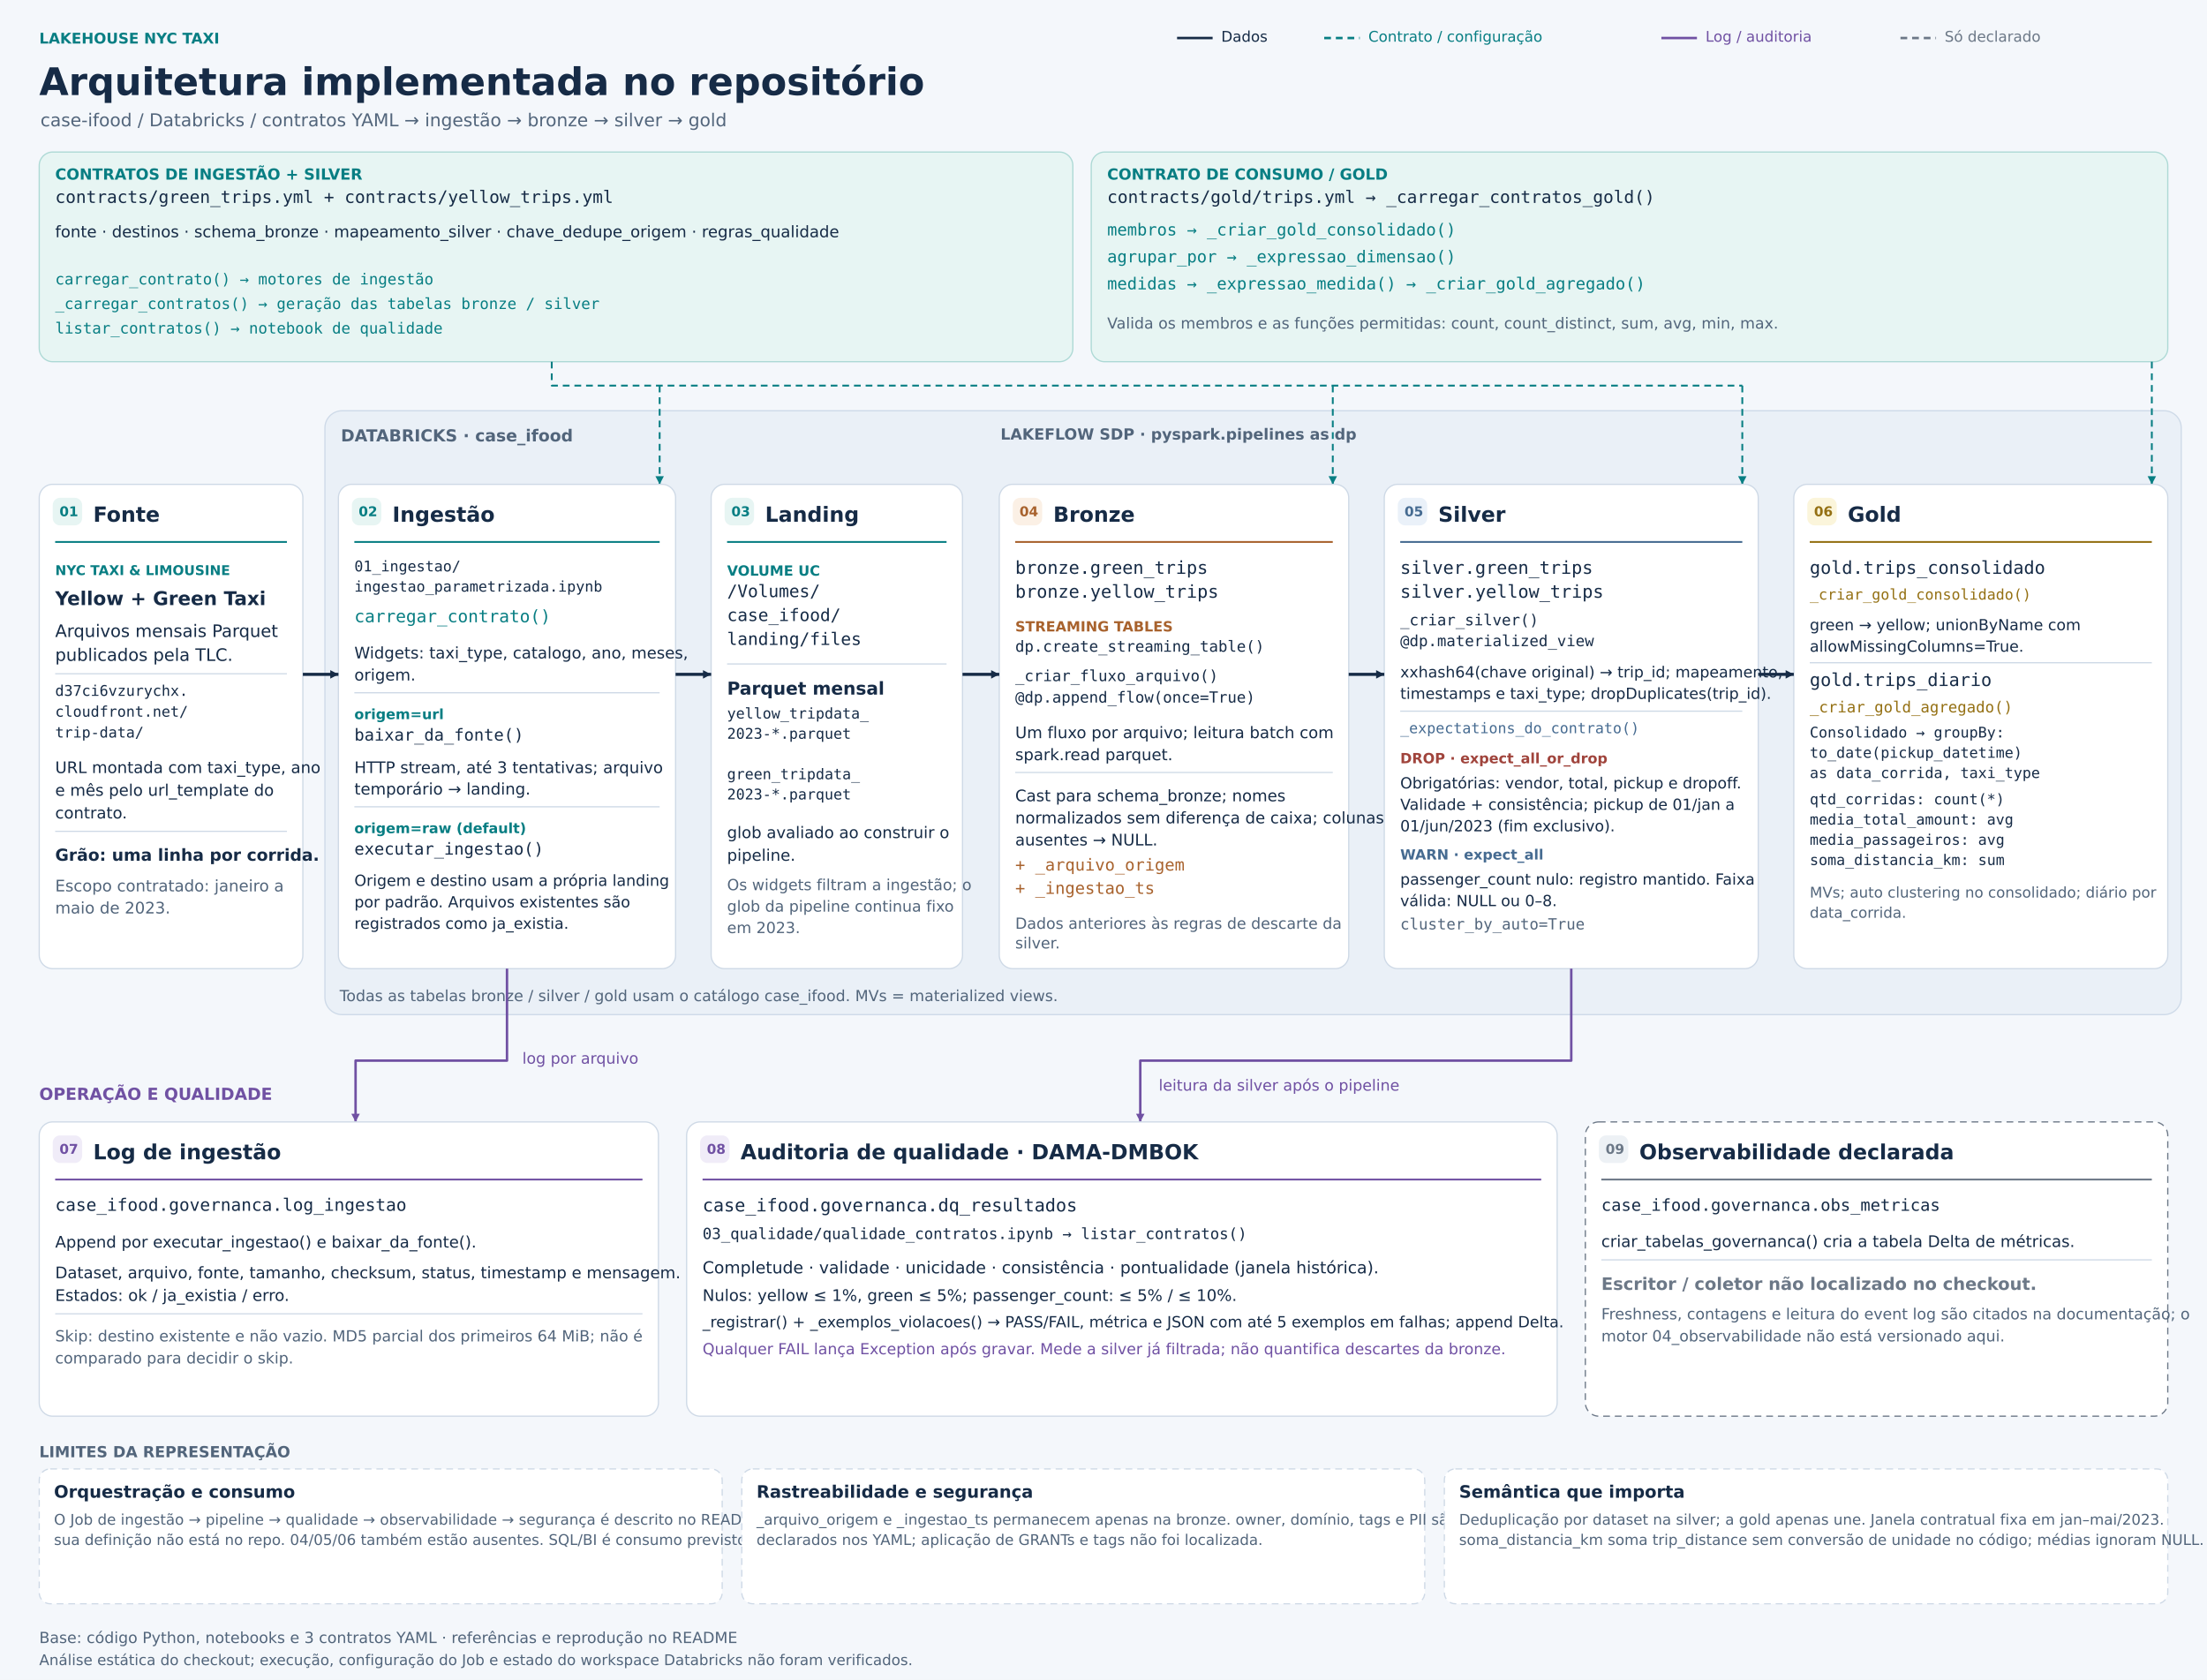
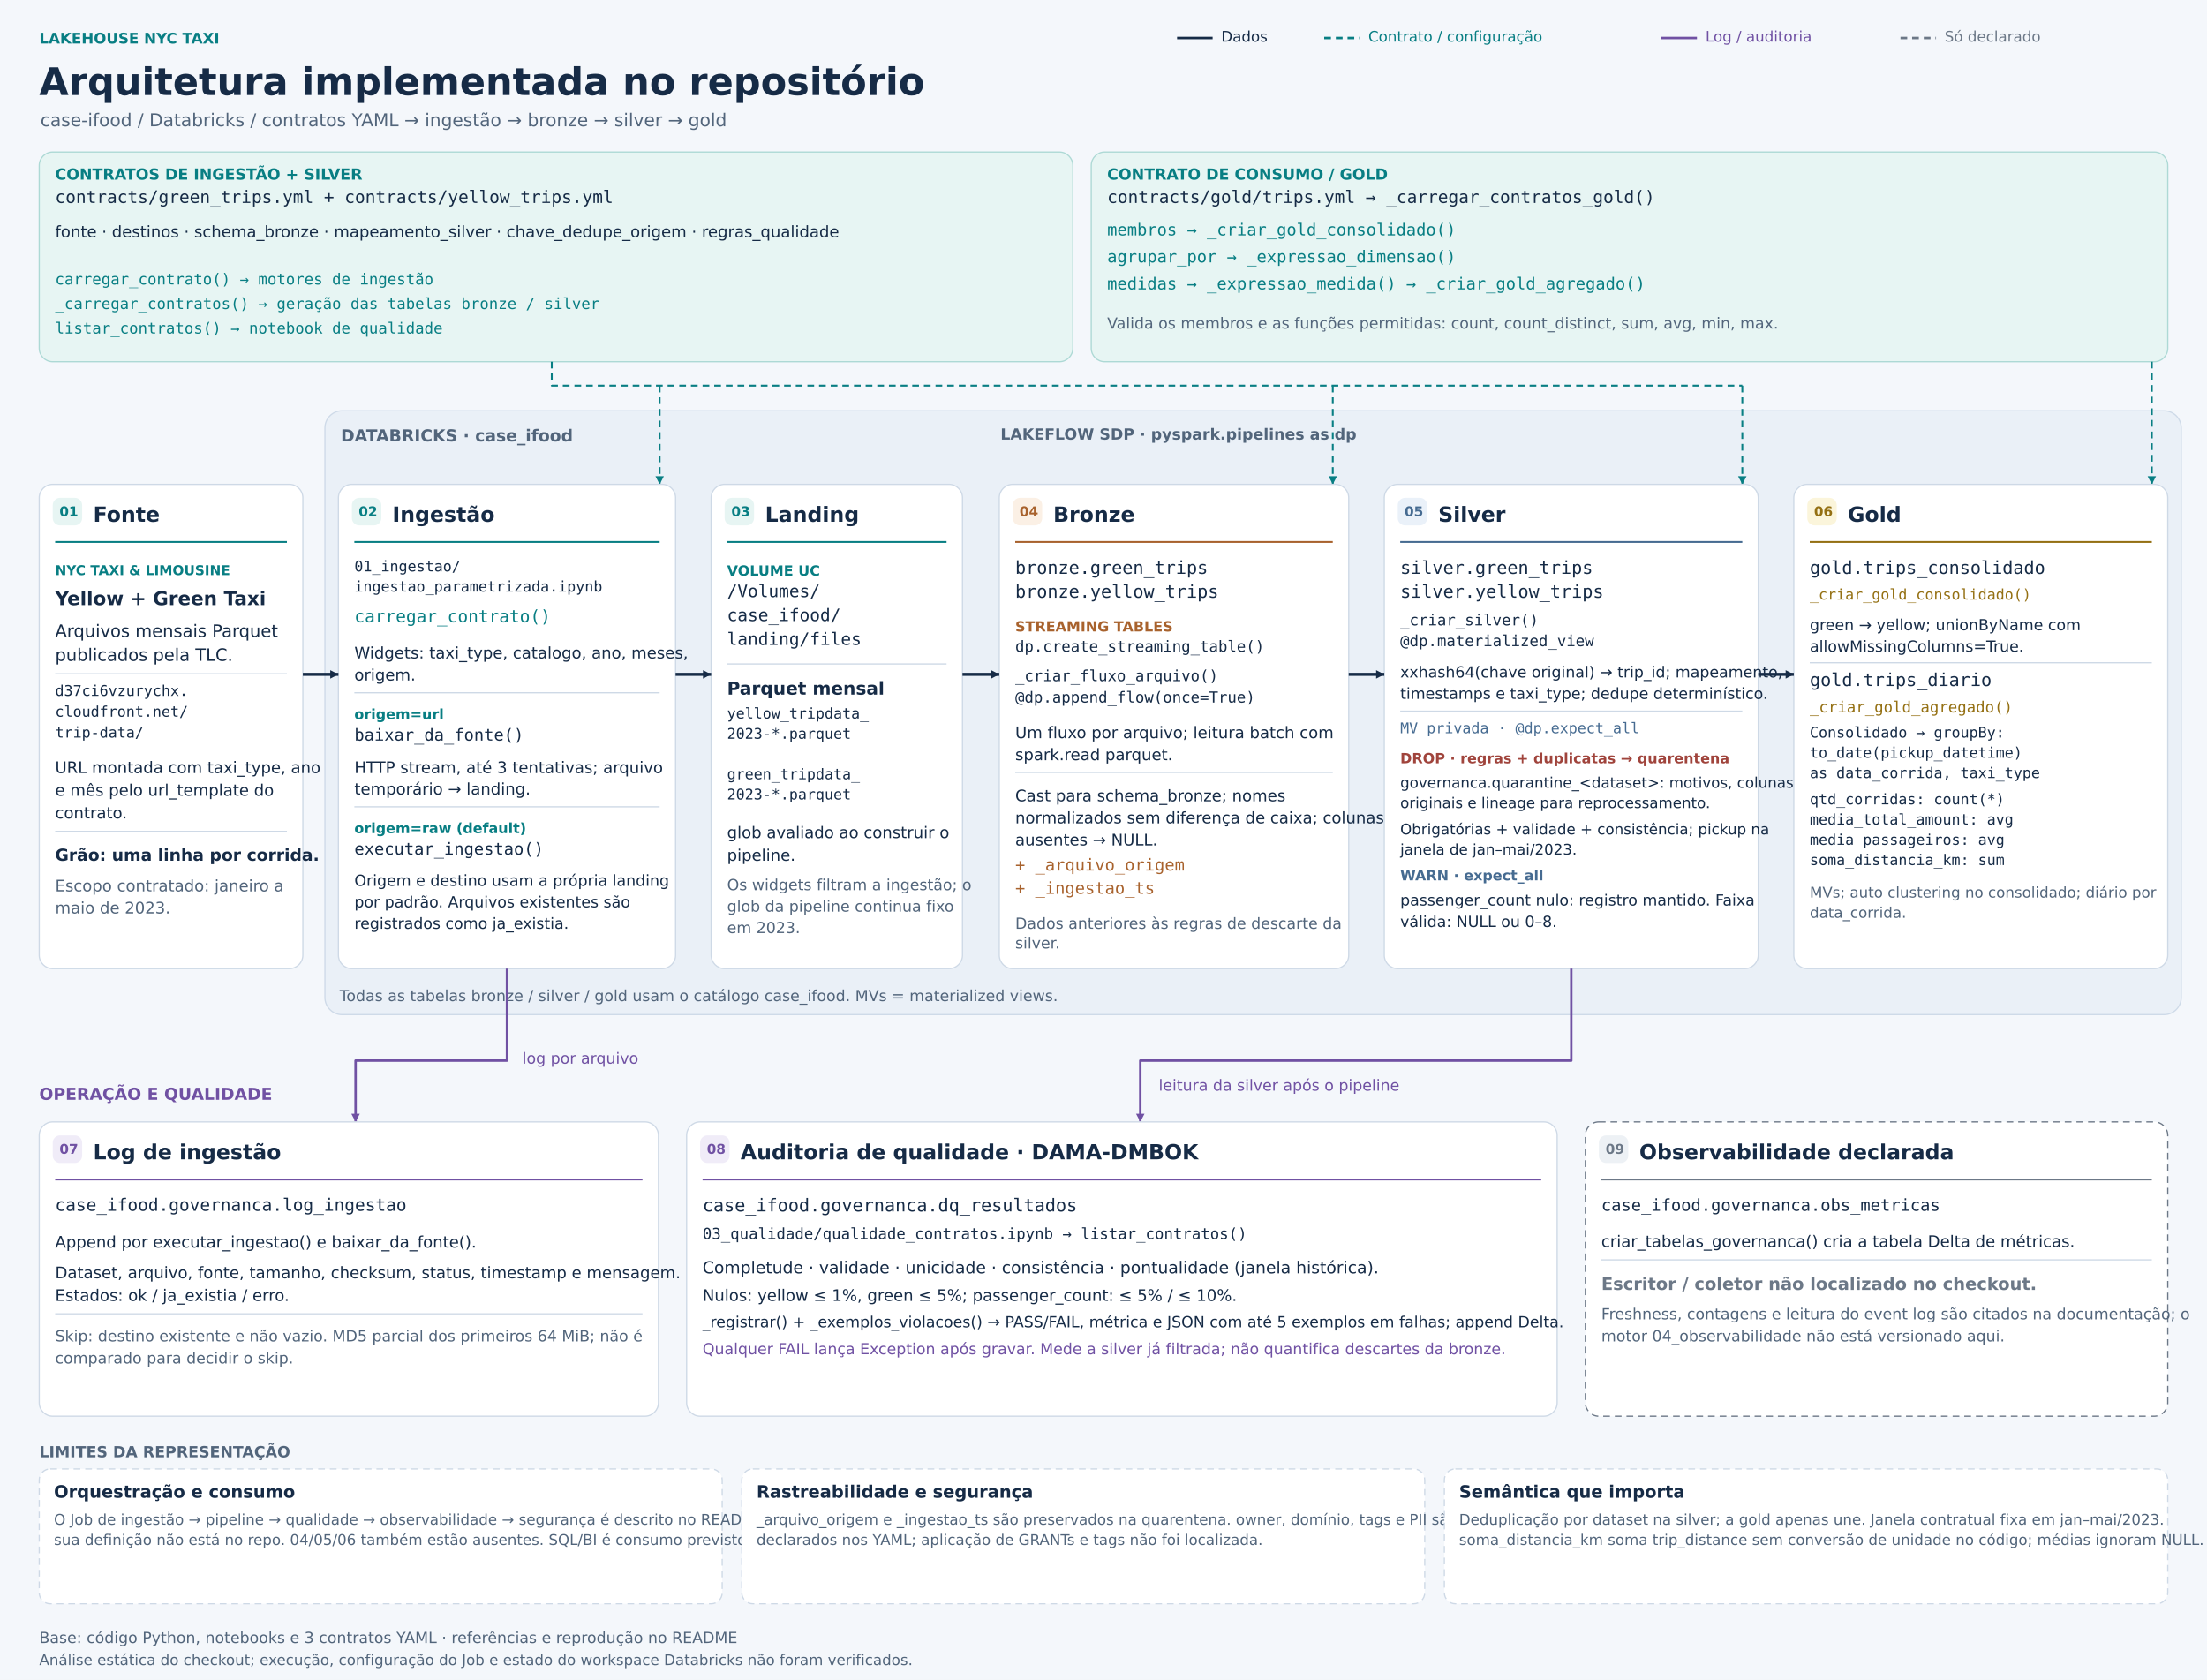
<svg xmlns="http://www.w3.org/2000/svg" width="3600" height="2740" viewBox="0 0 3600 2740" role="img" aria-labelledby="title desc">
  <rect width="3600" height="2740" fill="#F4F7FB" />
  <text x="64" y="71" font-family="'Segoe UI', 'DejaVu Sans', sans-serif" font-size="24" font-weight="700" fill="#087E83">LAKEHOUSE NYC TAXI</text>
  <text x="64" y="155" font-family="'Segoe UI', 'DejaVu Sans', sans-serif" font-size="62" font-weight="700" fill="#162B46">Arquitetura implementada no repositório</text>
  <text x="66" y="206" font-family="'Segoe UI', 'DejaVu Sans', sans-serif" font-size="29" font-weight="400" fill="#52657B">case-ifood  /  Databricks  /  contratos YAML → ingestão → bronze → silver → gold</text>
  <polyline points="1920,62 1978,62" fill="none" stroke="#162B46" stroke-width="4" stroke-linejoin="round" />
  <text x="1992" y="68" font-family="'Segoe UI', 'DejaVu Sans', sans-serif" font-size="24" font-weight="400" fill="#162B46">Dados</text>
  <polyline points="2160,62 2218,62" fill="none" stroke="#087E83" stroke-width="4" stroke-linejoin="round" stroke-dasharray="11 8" />
  <text x="2232" y="68" font-family="'Segoe UI', 'DejaVu Sans', sans-serif" font-size="24" font-weight="400" fill="#087E83">Contrato / configuração</text>
  <polyline points="2710,62 2768,62" fill="none" stroke="#7051A3" stroke-width="4" stroke-linejoin="round" />
  <text x="2782" y="68" font-family="'Segoe UI', 'DejaVu Sans', sans-serif" font-size="24" font-weight="400" fill="#7051A3">Log / auditoria</text>
  <polyline points="3100,62 3158,62" fill="none" stroke="#6C7887" stroke-width="4" stroke-linejoin="round" stroke-dasharray="11 8" />
  <text x="3172" y="68" font-family="'Segoe UI', 'DejaVu Sans', sans-serif" font-size="24" font-weight="400" fill="#6C7887">Só declarado</text>
  <rect x="64" y="248" width="1686" height="342" rx="22" fill="#E7F5F3" stroke="#ADD9D5" stroke-width="2" />
  <rect x="1780" y="248" width="1756" height="342" rx="22" fill="#E7F5F3" stroke="#ADD9D5" stroke-width="2" />
  <text x="90" y="293" font-family="'Segoe UI', 'DejaVu Sans', sans-serif" font-size="25" font-weight="700" fill="#087E83">CONTRATOS DE INGESTÃO + SILVER</text>
  <text x="90" y="331" font-family="Consolas, 'DejaVu Sans Mono', monospace" font-size="28" font-weight="400" fill="#162B46">contracts/green_trips.yml  +  contracts/yellow_trips.yml</text>
  <text x="90" y="387" font-family="'Segoe UI', 'DejaVu Sans', sans-serif" font-size="26" font-weight="400" fill="#162B46">fonte · destinos · schema_bronze · mapeamento_silver · chave_dedupe_origem · regras_qualidade</text>
  <text x="90" y="464" font-family="Consolas, 'DejaVu Sans Mono', monospace" font-size="25" font-weight="400" fill="#087E83">carregar_contrato() → motores de ingestão</text>
  <text x="90" y="504" font-family="Consolas, 'DejaVu Sans Mono', monospace" font-size="25" font-weight="400" fill="#087E83">_carregar_contratos() → geração das tabelas bronze / silver</text>
  <text x="90" y="544" font-family="Consolas, 'DejaVu Sans Mono', monospace" font-size="25" font-weight="400" fill="#087E83">listar_contratos() → notebook de qualidade</text>
  <text x="1806" y="293" font-family="'Segoe UI', 'DejaVu Sans', sans-serif" font-size="25" font-weight="700" fill="#087E83">CONTRATO DE CONSUMO / GOLD</text>
  <text x="1806" y="331" font-family="Consolas, 'DejaVu Sans Mono', monospace" font-size="28" font-weight="400" fill="#162B46">contracts/gold/trips.yml → _carregar_contratos_gold()</text>
  <text x="1806" y="384" font-family="Consolas, 'DejaVu Sans Mono', monospace" font-size="27" font-weight="400" fill="#087E83">membros → _criar_gold_consolidado()</text>
  <text x="1806" y="428" font-family="Consolas, 'DejaVu Sans Mono', monospace" font-size="27" font-weight="400" fill="#087E83">agrupar_por → _expressao_dimensao()</text>
  <text x="1806" y="472" font-family="Consolas, 'DejaVu Sans Mono', monospace" font-size="27" font-weight="400" fill="#087E83">medidas → _expressao_medida() → _criar_gold_agregado()</text>
  <text x="1806" y="536" font-family="'Segoe UI', 'DejaVu Sans', sans-serif" font-size="25" font-weight="400" fill="#52657B">Valida os membros e as funções permitidas: count, count_distinct, sum, avg, min, max.</text>
  <rect x="530" y="670" width="3028" height="985" rx="28" fill="#EAF0F7" stroke="#CEDAE8" stroke-width="2" />
  <text x="556" y="720" font-family="'Segoe UI', 'DejaVu Sans', sans-serif" font-size="27" font-weight="700" fill="#52657B">DATABRICKS  ·  case_ifood</text>
  <text x="1632" y="717" font-family="'Segoe UI', 'DejaVu Sans', sans-serif" font-size="25" font-weight="700" fill="#52657B">LAKEFLOW SDP  ·  pyspark.pipelines as dp</text>
  <polyline points="900,590 900,629 2842,629" fill="none" stroke="#087E83" stroke-width="3" stroke-linejoin="round" stroke-dasharray="11 8" />
  <polyline points="1076,629 1076,790" fill="none" stroke="#087E83" stroke-width="3" stroke-linejoin="round" stroke-dasharray="11 8" />
  <polygon points="1076,790 1069.073,776.695 1082.927,776.695" fill="#087E83" />
  <polyline points="2174,629 2174,790" fill="none" stroke="#087E83" stroke-width="3" stroke-linejoin="round" stroke-dasharray="11 8" />
  <polygon points="2174,790 2167.073,776.695 2180.927,776.695" fill="#087E83" />
  <polyline points="2842,629 2842,790" fill="none" stroke="#087E83" stroke-width="3" stroke-linejoin="round" stroke-dasharray="11 8" />
  <polygon points="2842,790 2835.073,776.695 2848.927,776.695" fill="#087E83" />
  <polyline points="3510,590 3510,790" fill="none" stroke="#087E83" stroke-width="3" stroke-linejoin="round" stroke-dasharray="11 8" />
  <polygon points="3510,790 3503.073,776.695 3516.927,776.695" fill="#087E83" />
  <rect x="64" y="790" width="430" height="790" rx="22" fill="#FFFFFF" stroke="#CED9E6" stroke-width="2" />
  <rect x="86" y="812" width="48" height="45" rx="12" fill="#E7F5F3" stroke="none" stroke-width="2" />
  <text x="97" y="842" font-family="'Segoe UI', 'DejaVu Sans', sans-serif" font-size="22" font-weight="700" fill="#087E83">01</text>
  <text x="152" y="851" font-family="'Segoe UI', 'DejaVu Sans', sans-serif" font-size="34" font-weight="700" fill="#162B46">Fonte</text>
  <polyline points="90,884 468,884" fill="none" stroke="#087E83" stroke-width="3" stroke-linejoin="round" />
  <text x="90" y="938" font-family="'Segoe UI', 'DejaVu Sans', sans-serif" font-size="22" font-weight="700" fill="#087E83">NYC TAXI &amp; LIMOUSINE</text>
  <text x="90" y="987" font-family="'Segoe UI', 'DejaVu Sans', sans-serif" font-size="31" font-weight="700" fill="#162B46">Yellow + Green Taxi</text>
  <text x="90" y="1039" font-family="'Segoe UI', 'DejaVu Sans', sans-serif" font-size="28" font-weight="400" fill="#162B46">Arquivos mensais Parquet</text>
  <text x="90" y="1078" font-family="'Segoe UI', 'DejaVu Sans', sans-serif" font-size="28" font-weight="400" fill="#162B46">publicados pela TLC.</text>
  <polyline points="90,1099 468,1099" fill="none" stroke="#CED9E6" stroke-width="2" stroke-linejoin="round" />
  <text x="90" y="1135" font-family="Consolas, 'DejaVu Sans Mono', monospace" font-size="24" font-weight="400" fill="#162B46">d37ci6vzurychx.</text>
  <text x="90" y="1169" font-family="Consolas, 'DejaVu Sans Mono', monospace" font-size="24" font-weight="400" fill="#162B46">cloudfront.net/</text>
  <text x="90" y="1203" font-family="Consolas, 'DejaVu Sans Mono', monospace" font-size="24" font-weight="400" fill="#162B46">trip-data/</text>
  <text x="90" y="1261" font-family="'Segoe UI', 'DejaVu Sans', sans-serif" font-size="26" font-weight="400" fill="#162B46">URL montada com taxi_type, ano</text>
  <text x="90" y="1298" font-family="'Segoe UI', 'DejaVu Sans', sans-serif" font-size="26" font-weight="400" fill="#162B46">e mês pelo url_template do</text>
  <text x="90" y="1335" font-family="'Segoe UI', 'DejaVu Sans', sans-serif" font-size="26" font-weight="400" fill="#162B46">contrato.</text>
  <polyline points="90,1356 468,1356" fill="none" stroke="#CED9E6" stroke-width="2" stroke-linejoin="round" />
  <text x="90" y="1404" font-family="'Segoe UI', 'DejaVu Sans', sans-serif" font-size="27" font-weight="700" fill="#162B46">Grão: uma linha por corrida.</text>
  <text x="90" y="1454" font-family="'Segoe UI', 'DejaVu Sans', sans-serif" font-size="26" font-weight="400" fill="#52657B">Escopo contratado: janeiro a</text>
  <text x="90" y="1490" font-family="'Segoe UI', 'DejaVu Sans', sans-serif" font-size="26" font-weight="400" fill="#52657B">maio de 2023.</text>
  <rect x="552" y="790" width="550" height="790" rx="22" fill="#FFFFFF" stroke="#CED9E6" stroke-width="2" />
  <rect x="574" y="812" width="48" height="45" rx="12" fill="#E7F5F3" stroke="none" stroke-width="2" />
  <text x="585" y="842" font-family="'Segoe UI', 'DejaVu Sans', sans-serif" font-size="22" font-weight="700" fill="#087E83">02</text>
  <text x="640" y="851" font-family="'Segoe UI', 'DejaVu Sans', sans-serif" font-size="34" font-weight="700" fill="#162B46">Ingestão</text>
  <polyline points="578,884 1076,884" fill="none" stroke="#087E83" stroke-width="3" stroke-linejoin="round" />
  <text x="578" y="932" font-family="Consolas, 'DejaVu Sans Mono', monospace" font-size="24" font-weight="400" fill="#162B46">01_ingestao/</text>
  <text x="578" y="965" font-family="Consolas, 'DejaVu Sans Mono', monospace" font-size="24" font-weight="400" fill="#162B46">ingestao_parametrizada.ipynb</text>
  <text x="578" y="1015" font-family="Consolas, 'DejaVu Sans Mono', monospace" font-size="28" font-weight="400" fill="#087E83">carregar_contrato()</text>
  <text x="578" y="1074" font-family="'Segoe UI', 'DejaVu Sans', sans-serif" font-size="26" font-weight="400" fill="#162B46">Widgets: taxi_type, catalogo, ano, meses,</text>
  <text x="578" y="1110" font-family="'Segoe UI', 'DejaVu Sans', sans-serif" font-size="26" font-weight="400" fill="#162B46">origem.</text>
  <polyline points="578,1130 1076,1130" fill="none" stroke="#CED9E6" stroke-width="2" stroke-linejoin="round" />
  <text x="578" y="1173" font-family="'Segoe UI', 'DejaVu Sans', sans-serif" font-size="23" font-weight="700" fill="#087E83">origem=url</text>
  <text x="578" y="1208" font-family="Consolas, 'DejaVu Sans Mono', monospace" font-size="27" font-weight="400" fill="#162B46">baixar_da_fonte()</text>
  <text x="578" y="1261" font-family="'Segoe UI', 'DejaVu Sans', sans-serif" font-size="26" font-weight="400" fill="#162B46">HTTP stream, até 3 tentativas; arquivo</text>
  <text x="578" y="1296" font-family="'Segoe UI', 'DejaVu Sans', sans-serif" font-size="26" font-weight="400" fill="#162B46">temporário → landing.</text>
  <polyline points="578,1316 1076,1316" fill="none" stroke="#CED9E6" stroke-width="2" stroke-linejoin="round" />
  <text x="578" y="1359" font-family="'Segoe UI', 'DejaVu Sans', sans-serif" font-size="23" font-weight="700" fill="#087E83">origem=raw (default)</text>
  <text x="578" y="1394" font-family="Consolas, 'DejaVu Sans Mono', monospace" font-size="27" font-weight="400" fill="#162B46">executar_ingestao()</text>
  <text x="578" y="1445" font-family="'Segoe UI', 'DejaVu Sans', sans-serif" font-size="25" font-weight="400" fill="#162B46">Origem e destino usam a própria landing</text>
  <text x="578" y="1480" font-family="'Segoe UI', 'DejaVu Sans', sans-serif" font-size="25" font-weight="400" fill="#162B46">por padrão. Arquivos existentes são</text>
  <text x="578" y="1515" font-family="'Segoe UI', 'DejaVu Sans', sans-serif" font-size="25" font-weight="400" fill="#162B46">registrados como ja_existia.</text>
  <rect x="1160" y="790" width="410" height="790" rx="22" fill="#FFFFFF" stroke="#CED9E6" stroke-width="2" />
  <rect x="1182" y="812" width="48" height="45" rx="12" fill="#E7F5F3" stroke="none" stroke-width="2" />
  <text x="1193" y="842" font-family="'Segoe UI', 'DejaVu Sans', sans-serif" font-size="22" font-weight="700" fill="#087E83">03</text>
  <text x="1248" y="851" font-family="'Segoe UI', 'DejaVu Sans', sans-serif" font-size="34" font-weight="700" fill="#162B46">Landing</text>
  <polyline points="1186,884 1544,884" fill="none" stroke="#087E83" stroke-width="3" stroke-linejoin="round" />
  <text x="1186" y="939" font-family="'Segoe UI', 'DejaVu Sans', sans-serif" font-size="23" font-weight="700" fill="#087E83">VOLUME UC</text>
  <text x="1186" y="974" font-family="Consolas, 'DejaVu Sans Mono', monospace" font-size="28" font-weight="400" fill="#162B46">/Volumes/</text>
  <text x="1186" y="1013" font-family="Consolas, 'DejaVu Sans Mono', monospace" font-size="28" font-weight="400" fill="#162B46">case_ifood/</text>
  <text x="1186" y="1052" font-family="Consolas, 'DejaVu Sans Mono', monospace" font-size="28" font-weight="400" fill="#162B46">landing/files</text>
  <polyline points="1186,1083 1544,1083" fill="none" stroke="#CED9E6" stroke-width="2" stroke-linejoin="round" />
  <text x="1186" y="1133" font-family="'Segoe UI', 'DejaVu Sans', sans-serif" font-size="29" font-weight="700" fill="#162B46">Parquet mensal</text>
  <text x="1186" y="1172" font-family="Consolas, 'DejaVu Sans Mono', monospace" font-size="24" font-weight="400" fill="#162B46">yellow_tripdata_</text>
  <text x="1186" y="1205" font-family="Consolas, 'DejaVu Sans Mono', monospace" font-size="24" font-weight="400" fill="#162B46">2023-*.parquet</text>
  <text x="1186" y="1238" font-family="Consolas, 'DejaVu Sans Mono', monospace" font-size="24" font-weight="400" fill="#162B46" />
  <text x="1186" y="1271" font-family="Consolas, 'DejaVu Sans Mono', monospace" font-size="24" font-weight="400" fill="#162B46">green_tripdata_</text>
  <text x="1186" y="1304" font-family="Consolas, 'DejaVu Sans Mono', monospace" font-size="24" font-weight="400" fill="#162B46">2023-*.parquet</text>
  <text x="1186" y="1367" font-family="'Segoe UI', 'DejaVu Sans', sans-serif" font-size="26" font-weight="400" fill="#162B46">glob avaliado ao construir o</text>
  <text x="1186" y="1404" font-family="'Segoe UI', 'DejaVu Sans', sans-serif" font-size="26" font-weight="400" fill="#162B46">pipeline.</text>
  <text x="1186" y="1452" font-family="'Segoe UI', 'DejaVu Sans', sans-serif" font-size="25" font-weight="400" fill="#52657B">Os widgets filtram a ingestão; o</text>
  <text x="1186" y="1487" font-family="'Segoe UI', 'DejaVu Sans', sans-serif" font-size="25" font-weight="400" fill="#52657B">glob da pipeline continua fixo</text>
  <text x="1186" y="1522" font-family="'Segoe UI', 'DejaVu Sans', sans-serif" font-size="25" font-weight="400" fill="#52657B">em 2023.</text>
  <rect x="1630" y="790" width="570" height="790" rx="22" fill="#FFFFFF" stroke="#CED9E6" stroke-width="2" />
  <rect x="1652" y="812" width="48" height="45" rx="12" fill="#FBF0E5" stroke="none" stroke-width="2" />
  <text x="1663" y="842" font-family="'Segoe UI', 'DejaVu Sans', sans-serif" font-size="22" font-weight="700" fill="#A8622D">04</text>
  <text x="1718" y="851" font-family="'Segoe UI', 'DejaVu Sans', sans-serif" font-size="34" font-weight="700" fill="#162B46">Bronze</text>
  <polyline points="1656,884 2174,884" fill="none" stroke="#A8622D" stroke-width="3" stroke-linejoin="round" />
  <text x="1656" y="936" font-family="Consolas, 'DejaVu Sans Mono', monospace" font-size="29" font-weight="400" fill="#162B46">bronze.green_trips</text>
  <text x="1656" y="975" font-family="Consolas, 'DejaVu Sans Mono', monospace" font-size="29" font-weight="400" fill="#162B46">bronze.yellow_trips</text>
  <text x="1656" y="1030" font-family="'Segoe UI', 'DejaVu Sans', sans-serif" font-size="23" font-weight="700" fill="#A8622D">STREAMING TABLES</text>
  <text x="1656" y="1063" font-family="Consolas, 'DejaVu Sans Mono', monospace" font-size="25" font-weight="400" fill="#162B46">dp.create_streaming_table()</text>
  <text x="1656" y="1111" font-family="Consolas, 'DejaVu Sans Mono', monospace" font-size="25" font-weight="400" fill="#162B46">_criar_fluxo_arquivo()</text>
  <text x="1656" y="1146" font-family="Consolas, 'DejaVu Sans Mono', monospace" font-size="25" font-weight="400" fill="#162B46">@dp.append_flow(once=True)</text>
  <text x="1656" y="1204" font-family="'Segoe UI', 'DejaVu Sans', sans-serif" font-size="26" font-weight="400" fill="#162B46">Um fluxo por arquivo; leitura batch com</text>
  <text x="1656" y="1240" font-family="'Segoe UI', 'DejaVu Sans', sans-serif" font-size="26" font-weight="400" fill="#162B46">spark.read parquet.</text>
  <polyline points="1656,1260 2174,1260" fill="none" stroke="#CED9E6" stroke-width="2" stroke-linejoin="round" />
  <text x="1656" y="1307" font-family="'Segoe UI', 'DejaVu Sans', sans-serif" font-size="26" font-weight="400" fill="#162B46">Cast para schema_bronze; nomes</text>
  <text x="1656" y="1343" font-family="'Segoe UI', 'DejaVu Sans', sans-serif" font-size="26" font-weight="400" fill="#162B46">normalizados sem diferença de caixa; colunas</text>
  <text x="1656" y="1379" font-family="'Segoe UI', 'DejaVu Sans', sans-serif" font-size="26" font-weight="400" fill="#162B46">ausentes → NULL.</text>
  <text x="1656" y="1420" font-family="Consolas, 'DejaVu Sans Mono', monospace" font-size="27" font-weight="400" fill="#A8622D">+ _arquivo_origem</text>
  <text x="1656" y="1458" font-family="Consolas, 'DejaVu Sans Mono', monospace" font-size="27" font-weight="400" fill="#A8622D">+ _ingestao_ts</text>
  <text x="1656" y="1515" font-family="'Segoe UI', 'DejaVu Sans', sans-serif" font-size="25" font-weight="400" fill="#52657B">Dados anteriores às regras de descarte da</text>
  <text x="1656" y="1547" font-family="'Segoe UI', 'DejaVu Sans', sans-serif" font-size="25" font-weight="400" fill="#52657B">silver.</text>
  <rect x="2258" y="790" width="610" height="790" rx="22" fill="#FFFFFF" stroke="#CED9E6" stroke-width="2" />
  <rect x="2280" y="812" width="48" height="45" rx="12" fill="#EAF1F9" stroke="none" stroke-width="2" />
  <text x="2291" y="842" font-family="'Segoe UI', 'DejaVu Sans', sans-serif" font-size="22" font-weight="700" fill="#466B91">05</text>
  <text x="2346" y="851" font-family="'Segoe UI', 'DejaVu Sans', sans-serif" font-size="34" font-weight="700" fill="#162B46">Silver</text>
  <polyline points="2284,884 2842,884" fill="none" stroke="#466B91" stroke-width="3" stroke-linejoin="round" />
  <text x="2284" y="936" font-family="Consolas, 'DejaVu Sans Mono', monospace" font-size="29" font-weight="400" fill="#162B46">silver.green_trips</text>
  <text x="2284" y="975" font-family="Consolas, 'DejaVu Sans Mono', monospace" font-size="29" font-weight="400" fill="#162B46">silver.yellow_trips</text>
  <text x="2284" y="1020" font-family="Consolas, 'DejaVu Sans Mono', monospace" font-size="25" font-weight="400" fill="#162B46">_criar_silver()</text>
  <text x="2284" y="1054" font-family="Consolas, 'DejaVu Sans Mono', monospace" font-size="25" font-weight="400" fill="#162B46">@dp.materialized_view</text>
  <text x="2284" y="1105" font-family="'Segoe UI', 'DejaVu Sans', sans-serif" font-size="25" font-weight="400" fill="#162B46">xxhash64(chave original) → trip_id; mapeamento,</text>
-   <text x="2284" y="1140" font-family="'Segoe UI', 'DejaVu Sans', sans-serif" font-size="25" font-weight="400" fill="#162B46">timestamps e taxi_type; dropDuplicates(trip_id).</text>
+   <text x="2284" y="1140" font-family="'Segoe UI', 'DejaVu Sans', sans-serif" font-size="25" font-weight="400" fill="#162B46">timestamps e taxi_type; dedupe determinístico.</text>
  <polyline points="2284,1160 2842,1160" fill="none" stroke="#CED9E6" stroke-width="2" stroke-linejoin="round" />
-   <text x="2284" y="1196" font-family="Consolas, 'DejaVu Sans Mono', monospace" font-size="24" font-weight="400" fill="#466B91">_expectations_do_contrato()</text>
-   <text x="2284" y="1245" font-family="'Segoe UI', 'DejaVu Sans', sans-serif" font-size="23" font-weight="700" fill="#A0443C">DROP · expect_all_or_drop</text>
-   <text x="2284" y="1286" font-family="'Segoe UI', 'DejaVu Sans', sans-serif" font-size="25" font-weight="400" fill="#162B46">Obrigatórias: vendor, total, pickup e dropoff.</text>
-   <text x="2284" y="1321" font-family="'Segoe UI', 'DejaVu Sans', sans-serif" font-size="25" font-weight="400" fill="#162B46">Validade + consistência; pickup de 01/jan a</text>
-   <text x="2284" y="1356" font-family="'Segoe UI', 'DejaVu Sans', sans-serif" font-size="25" font-weight="400" fill="#162B46">01/jun/2023 (fim exclusivo).</text>
-   <text x="2284" y="1402" font-family="'Segoe UI', 'DejaVu Sans', sans-serif" font-size="23" font-weight="700" fill="#466B91">WARN · expect_all</text>
-   <text x="2284" y="1443" font-family="'Segoe UI', 'DejaVu Sans', sans-serif" font-size="25" font-weight="400" fill="#162B46">passenger_count nulo: registro mantido. Faixa</text>
-   <text x="2284" y="1478" font-family="'Segoe UI', 'DejaVu Sans', sans-serif" font-size="25" font-weight="400" fill="#162B46">válida: NULL ou 0–8.</text>
-   <text x="2284" y="1516" font-family="Consolas, 'DejaVu Sans Mono', monospace" font-size="25" font-weight="400" fill="#52657B">cluster_by_auto=True</text>
+   <text x="2284" y="1196" font-family="Consolas, 'DejaVu Sans Mono', monospace" font-size="24" font-weight="400" fill="#466B91">MV privada · @dp.expect_all</text>
+   <text x="2284" y="1245" font-family="'Segoe UI', 'DejaVu Sans', sans-serif" font-size="23" font-weight="700" fill="#A0443C">DROP · regras + duplicatas → quarentena</text>
+   <text x="2284" y="1285" font-family="'Segoe UI', 'DejaVu Sans', sans-serif" font-size="24" font-weight="400" fill="#162B46">governanca.quarantine_&lt;dataset&gt;: motivos, colunas</text>
+   <text x="2284" y="1318" font-family="'Segoe UI', 'DejaVu Sans', sans-serif" font-size="24" font-weight="400" fill="#162B46">originais e lineage para reprocessamento.</text>
+   <text x="2284" y="1361" font-family="'Segoe UI', 'DejaVu Sans', sans-serif" font-size="24" font-weight="400" fill="#162B46">Obrigatórias + validade + consistência; pickup na</text>
+   <text x="2284" y="1394" font-family="'Segoe UI', 'DejaVu Sans', sans-serif" font-size="24" font-weight="400" fill="#162B46">janela de jan–mai/2023.</text>
+   <text x="2284" y="1436" font-family="'Segoe UI', 'DejaVu Sans', sans-serif" font-size="23" font-weight="700" fill="#466B91">WARN · expect_all</text>
+   <text x="2284" y="1477" font-family="'Segoe UI', 'DejaVu Sans', sans-serif" font-size="25" font-weight="400" fill="#162B46">passenger_count nulo: registro mantido. Faixa</text>
+   <text x="2284" y="1512" font-family="'Segoe UI', 'DejaVu Sans', sans-serif" font-size="25" font-weight="400" fill="#162B46">válida: NULL ou 0–8.</text>
  <rect x="2926" y="790" width="610" height="790" rx="22" fill="#FFFFFF" stroke="#CED9E6" stroke-width="2" />
  <rect x="2948" y="812" width="48" height="45" rx="12" fill="#FBF5DB" stroke="none" stroke-width="2" />
  <text x="2959" y="842" font-family="'Segoe UI', 'DejaVu Sans', sans-serif" font-size="22" font-weight="700" fill="#947013">06</text>
  <text x="3014" y="851" font-family="'Segoe UI', 'DejaVu Sans', sans-serif" font-size="34" font-weight="700" fill="#162B46">Gold</text>
  <polyline points="2952,884 3510,884" fill="none" stroke="#947013" stroke-width="3" stroke-linejoin="round" />
  <text x="2952" y="936" font-family="Consolas, 'DejaVu Sans Mono', monospace" font-size="29" font-weight="400" fill="#162B46">gold.trips_consolidado</text>
  <text x="2952" y="978" font-family="Consolas, 'DejaVu Sans Mono', monospace" font-size="24" font-weight="400" fill="#947013">_criar_gold_consolidado()</text>
  <text x="2952" y="1028" font-family="'Segoe UI', 'DejaVu Sans', sans-serif" font-size="25" font-weight="400" fill="#162B46">green → yellow; unionByName com</text>
  <text x="2952" y="1063" font-family="'Segoe UI', 'DejaVu Sans', sans-serif" font-size="25" font-weight="400" fill="#162B46">allowMissingColumns=True.</text>
  <polyline points="2952,1081 3510,1081" fill="none" stroke="#CED9E6" stroke-width="2" stroke-linejoin="round" />
  <text x="2952" y="1119" font-family="Consolas, 'DejaVu Sans Mono', monospace" font-size="29" font-weight="400" fill="#162B46">gold.trips_diario</text>
  <text x="2952" y="1162" font-family="Consolas, 'DejaVu Sans Mono', monospace" font-size="25" font-weight="400" fill="#947013">_criar_gold_agregado()</text>
  <text x="2952" y="1203" font-family="Consolas, 'DejaVu Sans Mono', monospace" font-size="24" font-weight="400" fill="#162B46">Consolidado → groupBy:</text>
  <text x="2952" y="1236" font-family="Consolas, 'DejaVu Sans Mono', monospace" font-size="24" font-weight="400" fill="#162B46">to_date(pickup_datetime)</text>
  <text x="2952" y="1269" font-family="Consolas, 'DejaVu Sans Mono', monospace" font-size="24" font-weight="400" fill="#162B46">as data_corrida, taxi_type</text>
  <text x="2952" y="1312" font-family="Consolas, 'DejaVu Sans Mono', monospace" font-size="24" font-weight="400" fill="#162B46">qtd_corridas: count(*)</text>
  <text x="2952" y="1345" font-family="Consolas, 'DejaVu Sans Mono', monospace" font-size="24" font-weight="400" fill="#162B46">media_total_amount: avg</text>
  <text x="2952" y="1378" font-family="Consolas, 'DejaVu Sans Mono', monospace" font-size="24" font-weight="400" fill="#162B46">media_passageiros: avg</text>
  <text x="2952" y="1411" font-family="Consolas, 'DejaVu Sans Mono', monospace" font-size="24" font-weight="400" fill="#162B46">soma_distancia_km: sum</text>
  <text x="2952" y="1464" font-family="'Segoe UI', 'DejaVu Sans', sans-serif" font-size="24" font-weight="400" fill="#52657B">MVs; auto clustering no consolidado; diário por</text>
  <text x="2952" y="1497" font-family="'Segoe UI', 'DejaVu Sans', sans-serif" font-size="24" font-weight="400" fill="#52657B">data_corrida.</text>
  <polyline points="494,1100 552,1100" fill="none" stroke="#162B46" stroke-width="5" stroke-linejoin="round" />
  <polygon points="552,1100 538.695,1106.927 538.695,1093.073" fill="#162B46" />
  <polyline points="1102,1100 1160,1100" fill="none" stroke="#162B46" stroke-width="5" stroke-linejoin="round" />
  <polygon points="1160,1100 1146.695,1106.927 1146.695,1093.073" fill="#162B46" />
  <polyline points="1570,1100 1630,1100" fill="none" stroke="#162B46" stroke-width="5" stroke-linejoin="round" />
  <polygon points="1630,1100 1616.695,1106.927 1616.695,1093.073" fill="#162B46" />
  <polyline points="2200,1100 2258,1100" fill="none" stroke="#162B46" stroke-width="5" stroke-linejoin="round" />
  <polygon points="2258,1100 2244.695,1106.927 2244.695,1093.073" fill="#162B46" />
  <polyline points="2868,1100 2926,1100" fill="none" stroke="#162B46" stroke-width="5" stroke-linejoin="round" />
  <polygon points="2926,1100 2912.695,1106.927 2912.695,1093.073" fill="#162B46" />
  <text x="554" y="1633" font-family="'Segoe UI', 'DejaVu Sans', sans-serif" font-size="25" font-weight="400" fill="#52657B">Todas as tabelas bronze / silver / gold usam o catálogo case_ifood. MVs = materialized views.</text>
  <polyline points="827,1580 827,1730 580,1730 580,1830" fill="none" stroke="#7051A3" stroke-width="4" stroke-linejoin="round" />
  <polygon points="580,1830 573.073,1816.695 586.927,1816.695" fill="#7051A3" />
  <text x="852" y="1735" font-family="'Segoe UI', 'DejaVu Sans', sans-serif" font-size="25" font-weight="400" fill="#7051A3">log por arquivo</text>
  <polyline points="2563,1580 2563,1730 1860,1730 1860,1830" fill="none" stroke="#7051A3" stroke-width="4" stroke-linejoin="round" />
  <polygon points="1860,1830 1853.073,1816.695 1866.927,1816.695" fill="#7051A3" />
  <text x="1890" y="1779" font-family="'Segoe UI', 'DejaVu Sans', sans-serif" font-size="25" font-weight="400" fill="#7051A3">leitura da silver após o pipeline</text>
  <text x="64" y="1794" font-family="'Segoe UI', 'DejaVu Sans', sans-serif" font-size="27" font-weight="700" fill="#7051A3">OPERAÇÃO E QUALIDADE</text>
  <rect x="64" y="1830" width="1010" height="480" rx="22" fill="#FFFFFF" stroke="#CED9E6" stroke-width="2" />
  <rect x="86" y="1852" width="48" height="45" rx="12" fill="#F0ECF8" stroke="none" stroke-width="2" />
  <text x="97" y="1882" font-family="'Segoe UI', 'DejaVu Sans', sans-serif" font-size="22" font-weight="700" fill="#7051A3">07</text>
  <text x="152" y="1891" font-family="'Segoe UI', 'DejaVu Sans', sans-serif" font-size="34" font-weight="700" fill="#162B46">Log de ingestão</text>
  <polyline points="90,1924 1048,1924" fill="none" stroke="#7051A3" stroke-width="3" stroke-linejoin="round" />
  <text x="90" y="1975" font-family="Consolas, 'DejaVu Sans Mono', monospace" font-size="28" font-weight="400" fill="#162B46">case_ifood.governanca.log_ingestao</text>
  <text x="90" y="2035" font-family="'Segoe UI', 'DejaVu Sans', sans-serif" font-size="26" font-weight="400" fill="#162B46">Append por executar_ingestao() e baixar_da_fonte().</text>
  <text x="90" y="2085" font-family="'Segoe UI', 'DejaVu Sans', sans-serif" font-size="26" font-weight="400" fill="#162B46">Dataset, arquivo, fonte, tamanho, checksum, status, timestamp e mensagem.</text>
  <text x="90" y="2122" font-family="'Segoe UI', 'DejaVu Sans', sans-serif" font-size="26" font-weight="400" fill="#162B46">Estados: ok / ja_existia / erro.</text>
  <polyline points="90,2143 1048,2143" fill="none" stroke="#CED9E6" stroke-width="2" stroke-linejoin="round" />
  <text x="90" y="2188" font-family="'Segoe UI', 'DejaVu Sans', sans-serif" font-size="25" font-weight="400" fill="#52657B">Skip: destino existente e não vazio. MD5 parcial dos primeiros 64 MiB; não é</text>
  <text x="90" y="2224" font-family="'Segoe UI', 'DejaVu Sans', sans-serif" font-size="25" font-weight="400" fill="#52657B">comparado para decidir o skip.</text>
  <rect x="1120" y="1830" width="1420" height="480" rx="22" fill="#FFFFFF" stroke="#CED9E6" stroke-width="2" />
  <rect x="1142" y="1852" width="48" height="45" rx="12" fill="#F0ECF8" stroke="none" stroke-width="2" />
  <text x="1153" y="1882" font-family="'Segoe UI', 'DejaVu Sans', sans-serif" font-size="22" font-weight="700" fill="#7051A3">08</text>
  <text x="1208" y="1891" font-family="'Segoe UI', 'DejaVu Sans', sans-serif" font-size="34" font-weight="700" fill="#162B46">Auditoria de qualidade · DAMA-DMBOK</text>
  <polyline points="1146,1924 2514,1924" fill="none" stroke="#7051A3" stroke-width="3" stroke-linejoin="round" />
  <text x="1146" y="1976" font-family="Consolas, 'DejaVu Sans Mono', monospace" font-size="29" font-weight="400" fill="#162B46">case_ifood.governanca.dq_resultados</text>
  <text x="1146" y="2021" font-family="Consolas, 'DejaVu Sans Mono', monospace" font-size="25" font-weight="400" fill="#162B46">03_qualidade/qualidade_contratos.ipynb → listar_contratos()</text>
  <text x="1146" y="2077" font-family="'Segoe UI', 'DejaVu Sans', sans-serif" font-size="27" font-weight="400" fill="#162B46">Completude · validade · unicidade · consistência · pontualidade (janela histórica).</text>
  <text x="1146" y="2122" font-family="'Segoe UI', 'DejaVu Sans', sans-serif" font-size="26" font-weight="400" fill="#162B46">Nulos: yellow ≤ 1%, green ≤ 5%; passenger_count: ≤ 5% / ≤ 10%.</text>
  <text x="1146" y="2165" font-family="'Segoe UI', 'DejaVu Sans', sans-serif" font-size="25" font-weight="400" fill="#162B46">_registrar() + _exemplos_violacoes() → PASS/FAIL, métrica e JSON com até 5 exemplos em falhas; append Delta.</text>
  <text x="1146" y="2209" font-family="'Segoe UI', 'DejaVu Sans', sans-serif" font-size="25" font-weight="400" fill="#7051A3">Qualquer FAIL lança Exception após gravar. Mede a silver já filtrada; não quantifica descartes da bronze.</text>
  <rect x="2586" y="1830" width="950" height="480" rx="22" fill="#FFFFFF" stroke="#6C7887" stroke-width="2" stroke-dasharray="11 8" />
  <rect x="2608" y="1852" width="48" height="45" rx="12" fill="#EDF1F5" stroke="none" stroke-width="2" />
  <text x="2619" y="1882" font-family="'Segoe UI', 'DejaVu Sans', sans-serif" font-size="22" font-weight="700" fill="#6C7887">09</text>
  <text x="2674" y="1891" font-family="'Segoe UI', 'DejaVu Sans', sans-serif" font-size="34" font-weight="700" fill="#162B46">Observabilidade declarada</text>
  <polyline points="2612,1924 3510,1924" fill="none" stroke="#6C7887" stroke-width="3" stroke-linejoin="round" />
  <text x="2612" y="1975" font-family="Consolas, 'DejaVu Sans Mono', monospace" font-size="27" font-weight="400" fill="#162B46">case_ifood.governanca.obs_metricas</text>
  <text x="2612" y="2034" font-family="'Segoe UI', 'DejaVu Sans', sans-serif" font-size="26" font-weight="400" fill="#162B46">criar_tabelas_governanca() cria a tabela Delta de métricas.</text>
  <polyline points="2612,2055 3510,2055" fill="none" stroke="#CED9E6" stroke-width="2" stroke-linejoin="round" />
  <text x="2612" y="2104" font-family="'Segoe UI', 'DejaVu Sans', sans-serif" font-size="28" font-weight="700" fill="#6C7887">Escritor / coletor não localizado no checkout.</text>
  <text x="2612" y="2152" font-family="'Segoe UI', 'DejaVu Sans', sans-serif" font-size="25" font-weight="400" fill="#52657B">Freshness, contagens e leitura do event log são citados na documentação; o</text>
  <text x="2612" y="2188" font-family="'Segoe UI', 'DejaVu Sans', sans-serif" font-size="25" font-weight="400" fill="#52657B">motor 04_observabilidade não está versionado aqui.</text>
  <text x="64" y="2377" font-family="'Segoe UI', 'DejaVu Sans', sans-serif" font-size="25" font-weight="700" fill="#52657B">LIMITES DA REPRESENTAÇÃO</text>
  <rect x="64" y="2396" width="1114" height="220" rx="18" fill="#FFFFFF" stroke="#CED9E6" stroke-width="2" stroke-dasharray="11 8" />
  <text x="88" y="2443" font-family="'Segoe UI', 'DejaVu Sans', sans-serif" font-size="28" font-weight="700" fill="#162B46">Orquestração e consumo</text>
  <text x="88" y="2487" font-family="'Segoe UI', 'DejaVu Sans', sans-serif" font-size="24" font-weight="400" fill="#52657B">O Job de ingestão → pipeline → qualidade → observabilidade → segurança é descrito no README;</text>
  <text x="88" y="2520" font-family="'Segoe UI', 'DejaVu Sans', sans-serif" font-size="24" font-weight="400" fill="#52657B">sua definição não está no repo. 04/05/06 também estão ausentes. SQL/BI é consumo previsto.</text>
  <rect x="1210" y="2396" width="1114" height="220" rx="18" fill="#FFFFFF" stroke="#CED9E6" stroke-width="2" stroke-dasharray="11 8" />
  <text x="1234" y="2443" font-family="'Segoe UI', 'DejaVu Sans', sans-serif" font-size="28" font-weight="700" fill="#162B46">Rastreabilidade e segurança</text>
-   <text x="1234" y="2487" font-family="'Segoe UI', 'DejaVu Sans', sans-serif" font-size="24" font-weight="400" fill="#52657B">_arquivo_origem e _ingestao_ts permanecem apenas na bronze. owner, domínio, tags e PII são</text>
+   <text x="1234" y="2487" font-family="'Segoe UI', 'DejaVu Sans', sans-serif" font-size="24" font-weight="400" fill="#52657B">_arquivo_origem e _ingestao_ts são preservados na quarentena. owner, domínio, tags e PII são</text>
  <text x="1234" y="2520" font-family="'Segoe UI', 'DejaVu Sans', sans-serif" font-size="24" font-weight="400" fill="#52657B">declarados nos YAML; aplicação de GRANTs e tags não foi localizada.</text>
  <rect x="2356" y="2396" width="1180" height="220" rx="18" fill="#FFFFFF" stroke="#CED9E6" stroke-width="2" stroke-dasharray="11 8" />
  <text x="2380" y="2443" font-family="'Segoe UI', 'DejaVu Sans', sans-serif" font-size="28" font-weight="700" fill="#162B46">Semântica que importa</text>
  <text x="2380" y="2487" font-family="'Segoe UI', 'DejaVu Sans', sans-serif" font-size="24" font-weight="400" fill="#52657B">Deduplicação por dataset na silver; a gold apenas une. Janela contratual fixa em jan–mai/2023.</text>
  <text x="2380" y="2520" font-family="'Segoe UI', 'DejaVu Sans', sans-serif" font-size="24" font-weight="400" fill="#52657B">soma_distancia_km soma trip_distance sem conversão de unidade no código; médias ignoram NULL.</text>
  <text x="64" y="2680" font-family="'Segoe UI', 'DejaVu Sans', sans-serif" font-size="25" font-weight="400" fill="#52657B">Base: código Python, notebooks e 3 contratos YAML  ·  referências e reprodução no README</text>
  <text x="64" y="2716" font-family="'Segoe UI', 'DejaVu Sans', sans-serif" font-size="24" font-weight="400" fill="#52657B">Análise estática do checkout; execução, configuração do Job e estado do workspace Databricks não foram verificados.</text>
</svg>
